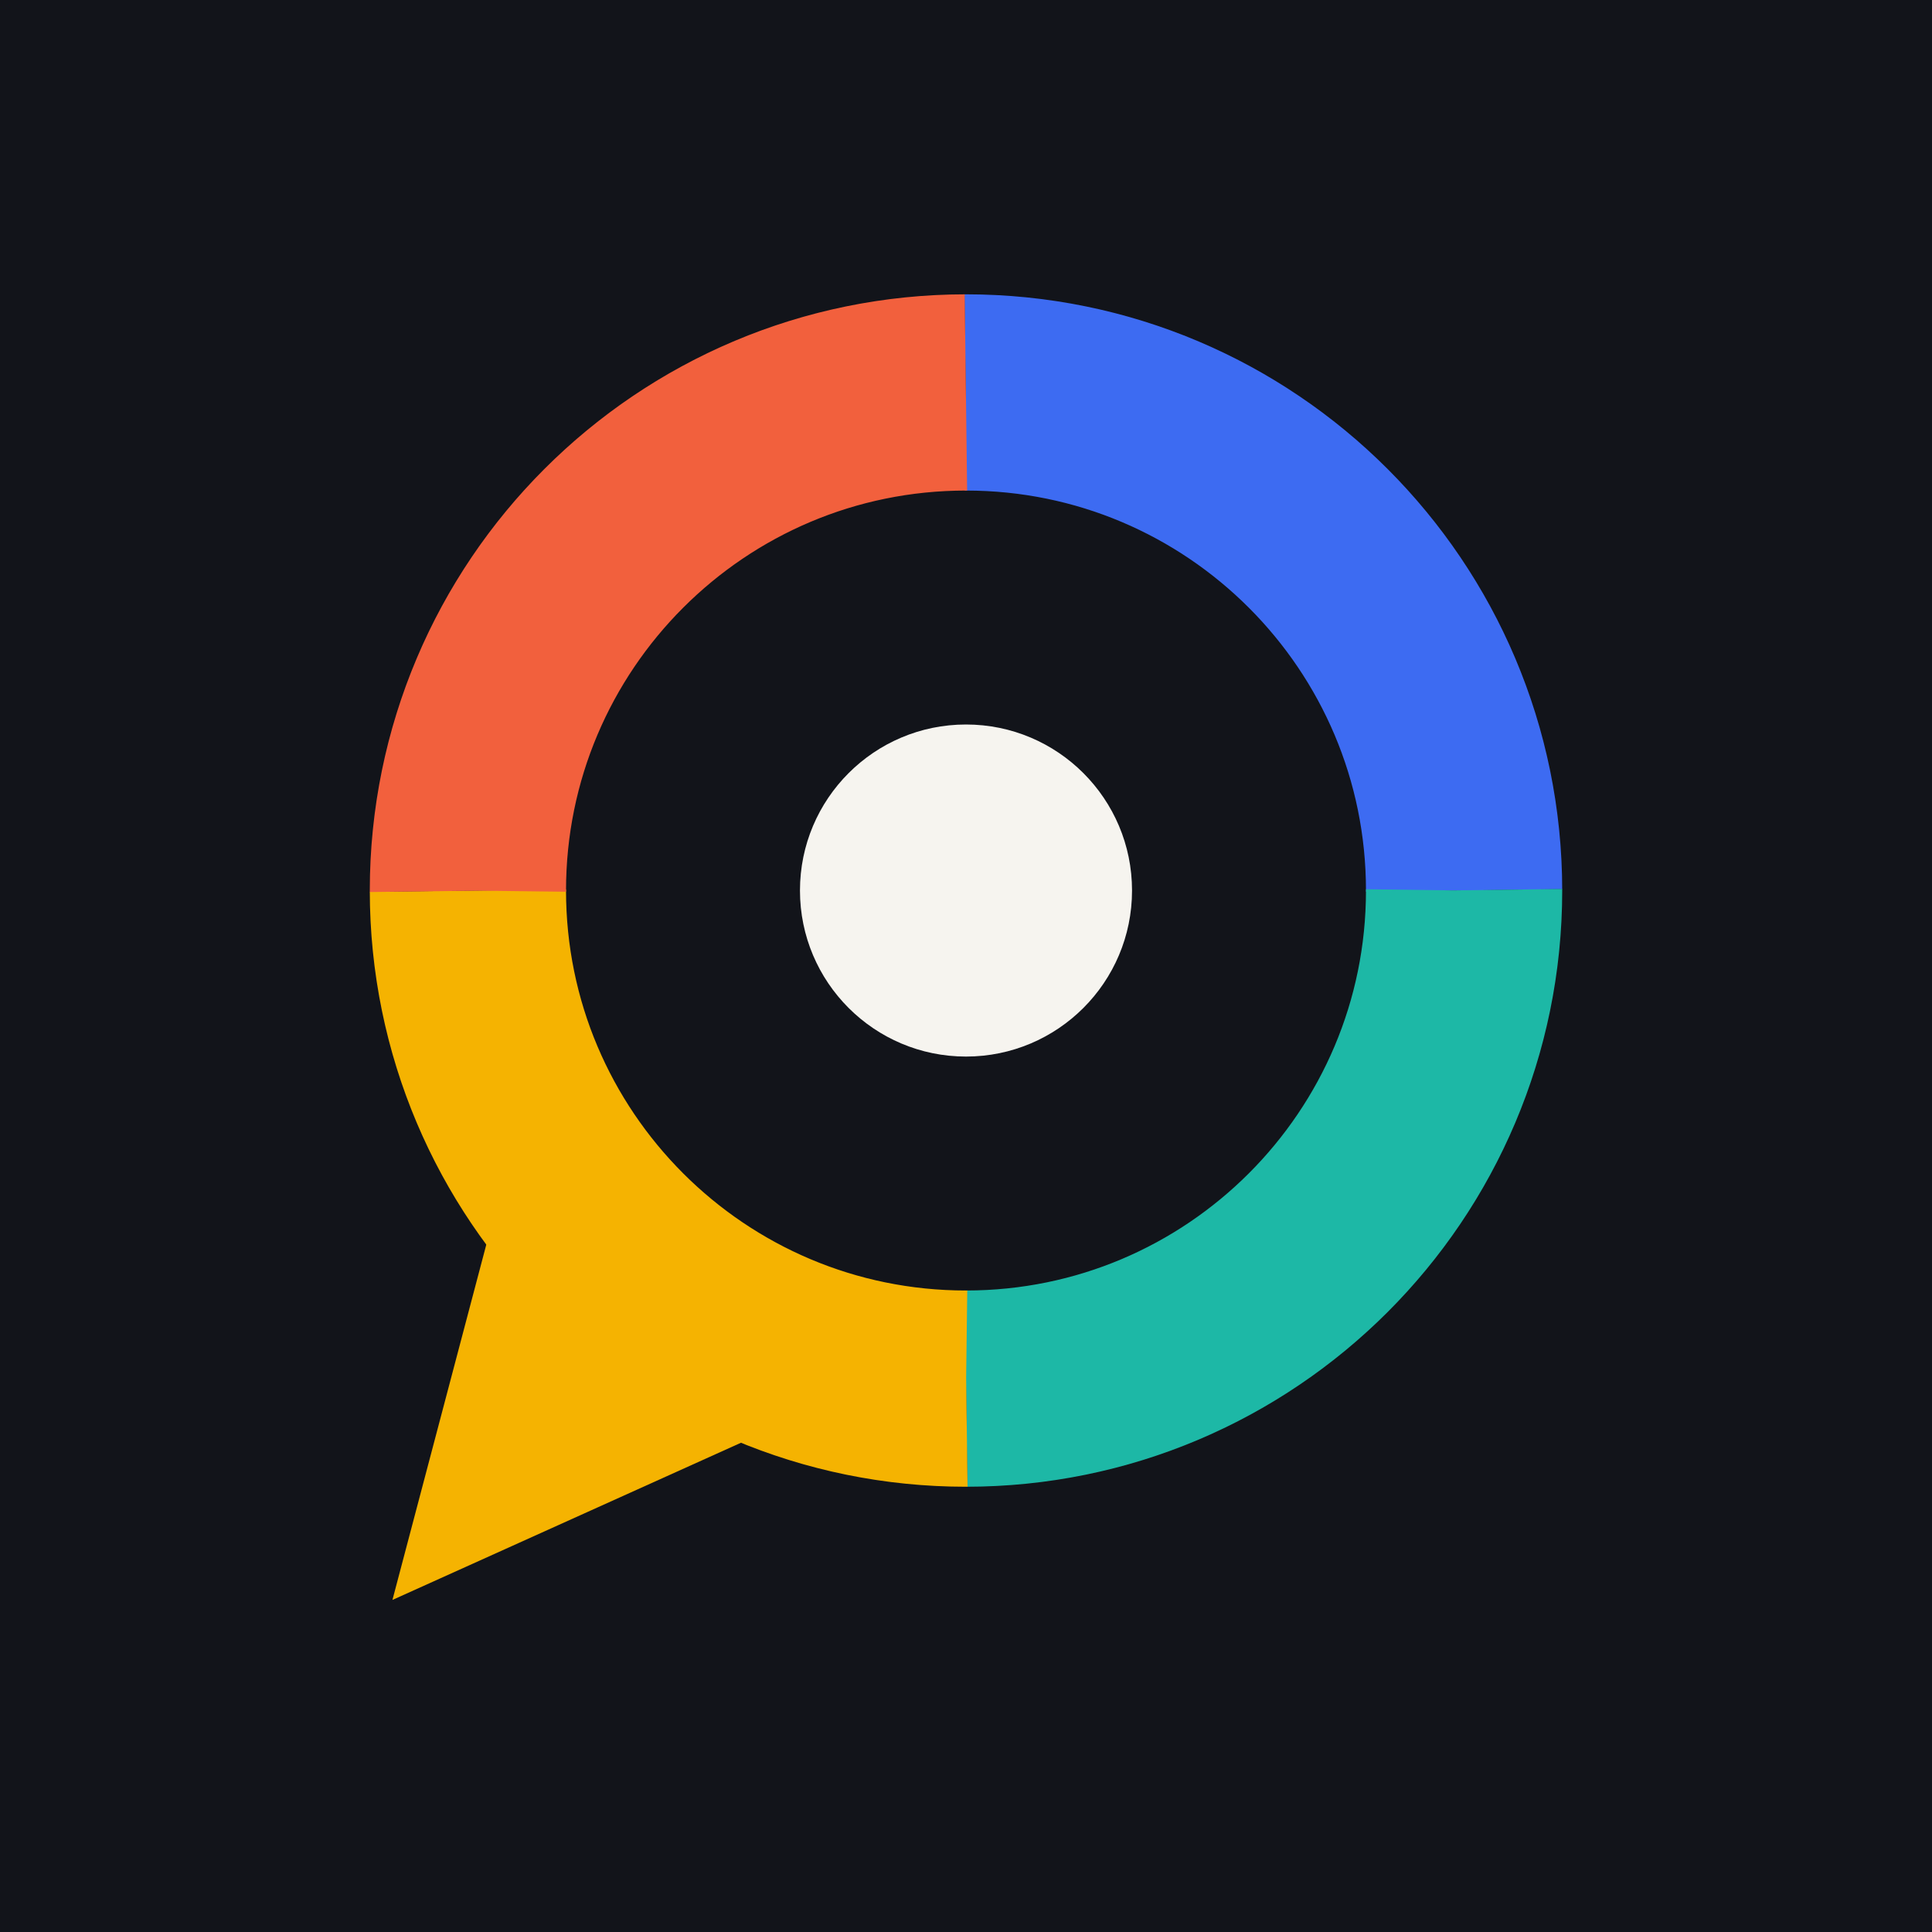
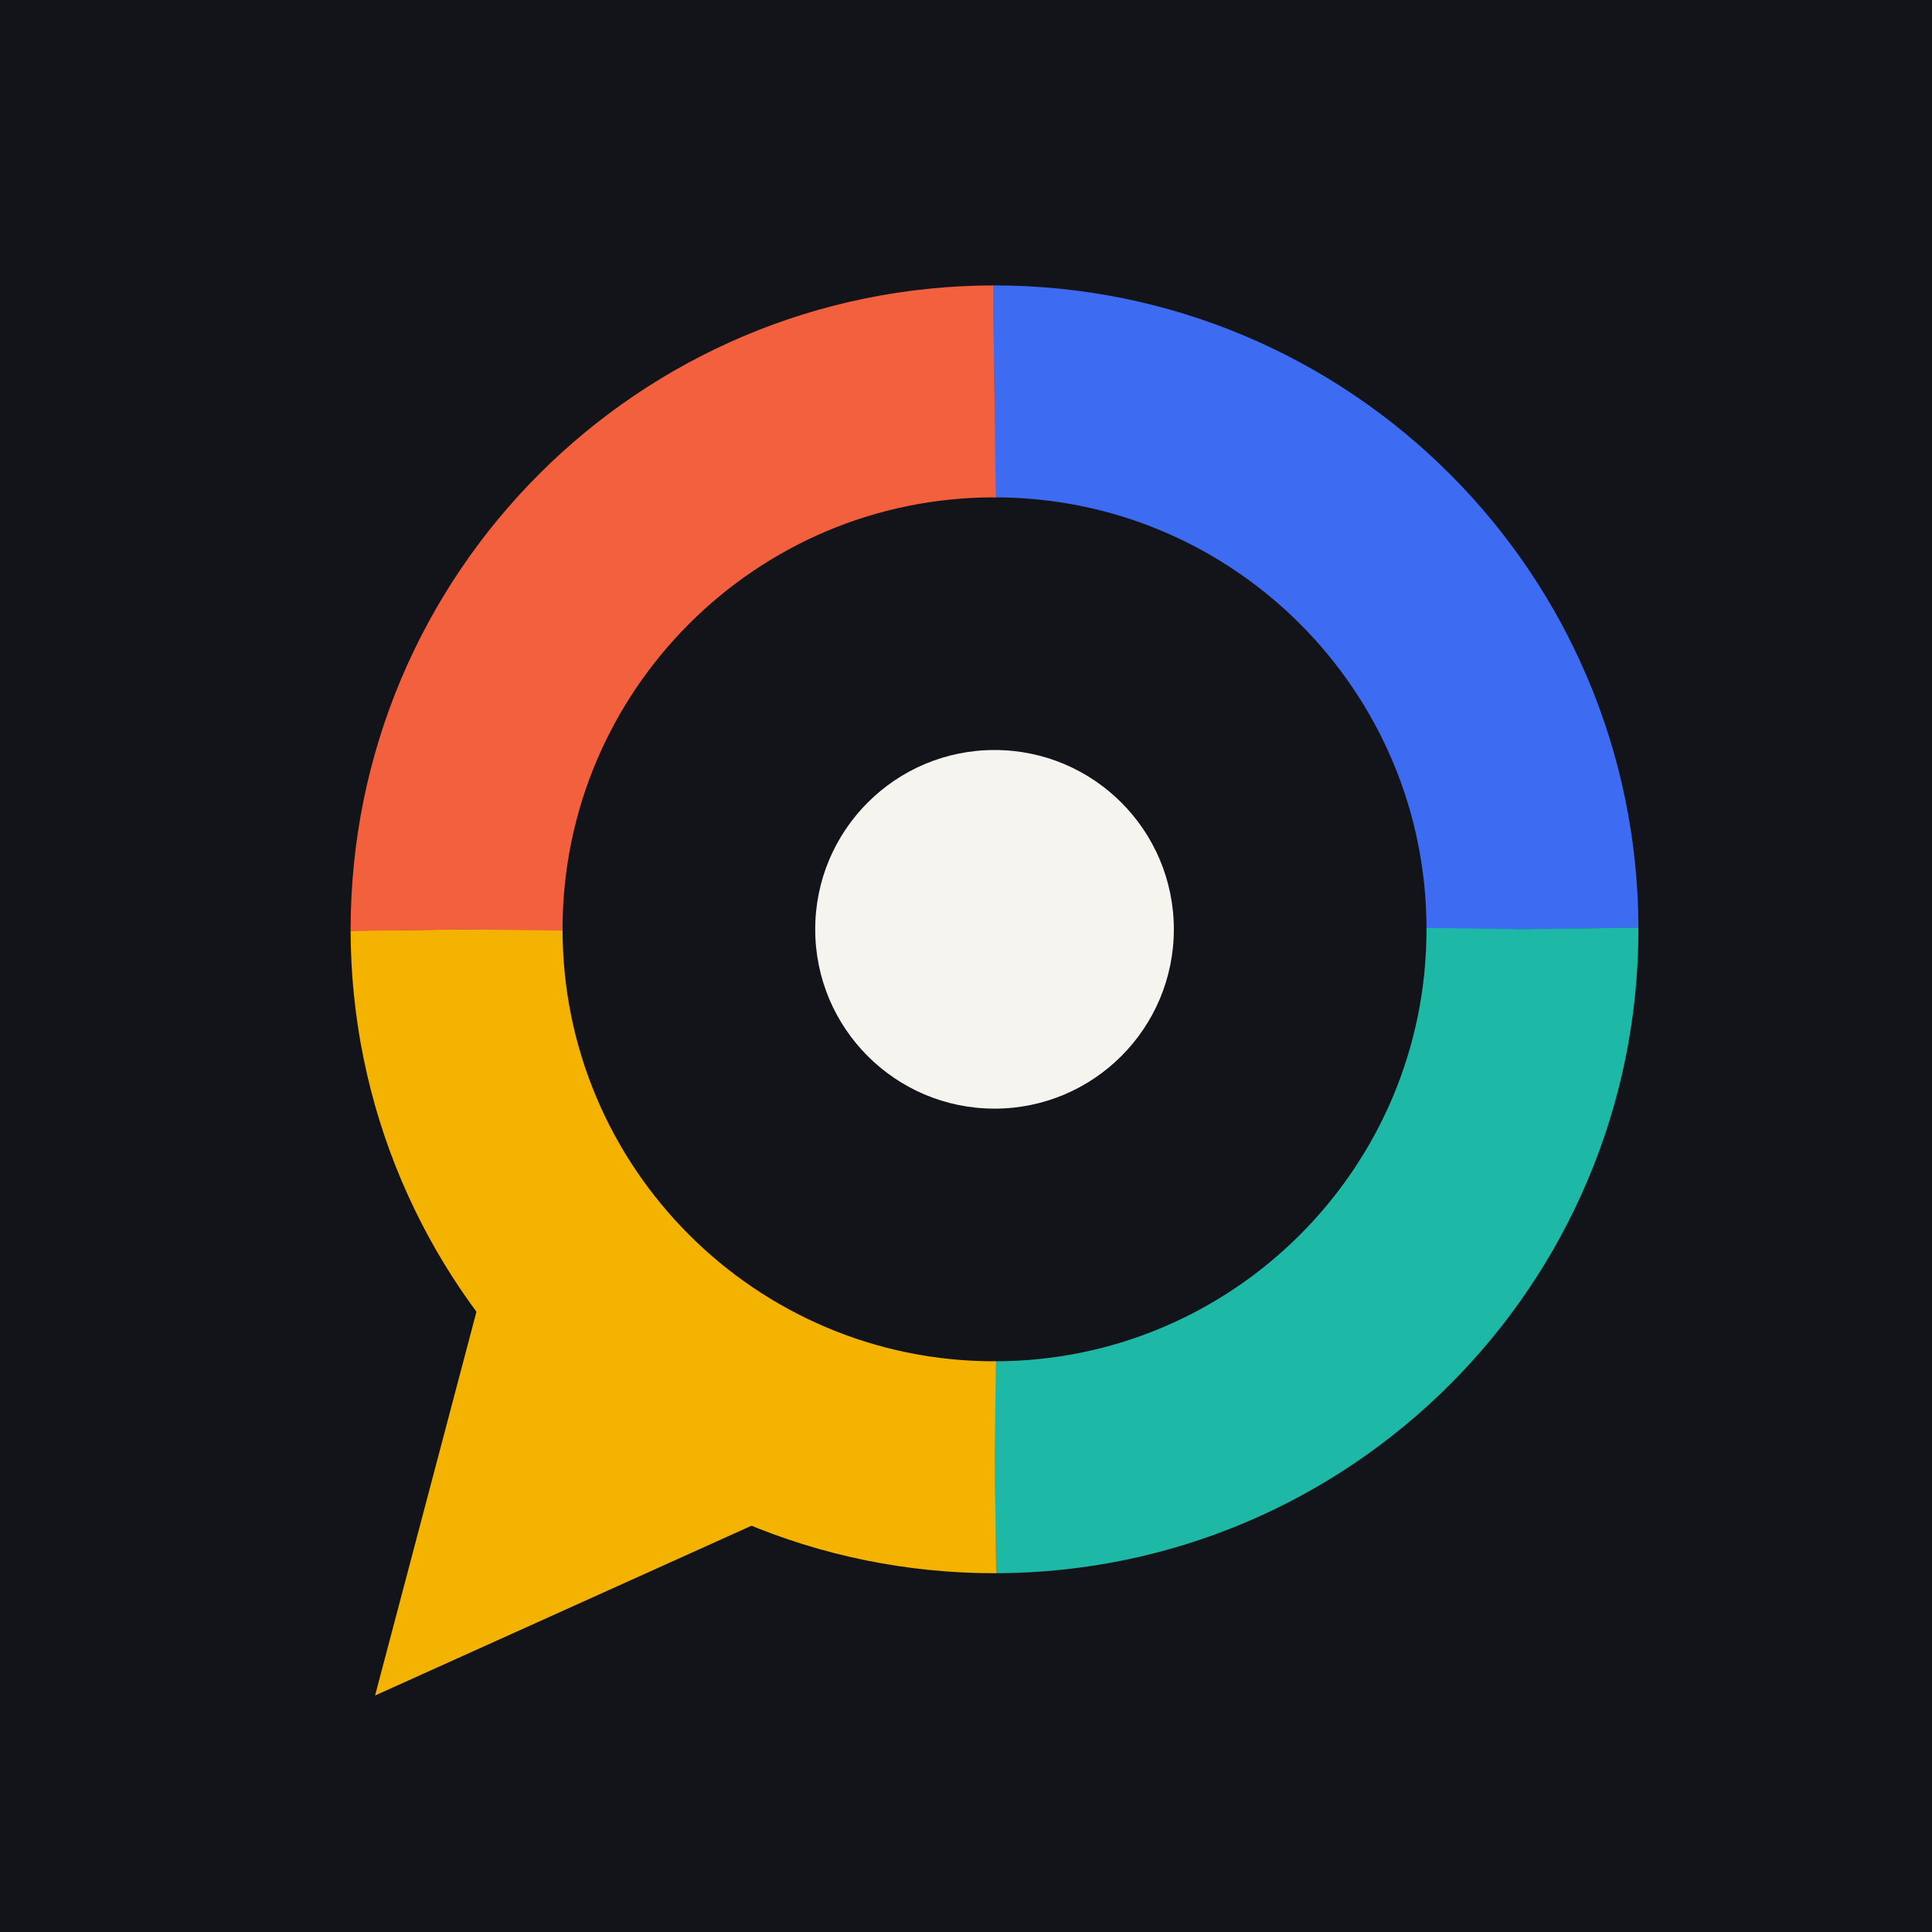
<svg xmlns="http://www.w3.org/2000/svg" viewBox="0 0 512 512" width="512" height="512">
  <rect width="512" height="512" fill="#12141A" />
-   <polygon points="132,318 104,424 206,378" fill="#F5B301" />
-   <circle cx="256" cy="236" r="132" fill="none" stroke="#3D6BF2" stroke-width="52" stroke-dasharray="207.35 622.05" transform="rotate(-90 256 236)" />
-   <circle cx="256" cy="236" r="132" fill="none" stroke="#1DB8A6" stroke-width="52" stroke-dasharray="207.35 622.05" />
-   <circle cx="256" cy="236" r="132" fill="none" stroke="#F5B301" stroke-width="52" stroke-dasharray="207.35 622.05" transform="rotate(90 256 236)" />
-   <circle cx="256" cy="236" r="132" fill="none" stroke="#F2603D" stroke-width="52" stroke-dasharray="207.35 622.05" transform="rotate(180 256 236)" />
-   <circle cx="256" cy="236" r="44" fill="#F6F4EF" />
+   <g transform="translate(256 256) scale(1.08) translate(-256 -256) translate(7 11)">
+     <polygon points="132,318 104,424 206,378" fill="#F5B301" />
+     <circle cx="256" cy="236" r="132" fill="none" stroke="#3D6BF2" stroke-width="52" stroke-dasharray="207.35 622.05" transform="rotate(-90 256 236)" />
+     <circle cx="256" cy="236" r="132" fill="none" stroke="#1DB8A6" stroke-width="52" stroke-dasharray="207.35 622.05" />
+     <circle cx="256" cy="236" r="132" fill="none" stroke="#F5B301" stroke-width="52" stroke-dasharray="207.35 622.05" transform="rotate(90 256 236)" />
+     <circle cx="256" cy="236" r="132" fill="none" stroke="#F2603D" stroke-width="52" stroke-dasharray="207.35 622.05" transform="rotate(180 256 236)" />
+     <circle cx="256" cy="236" r="44" fill="#F6F4EF" />
+   </g>
</svg>
